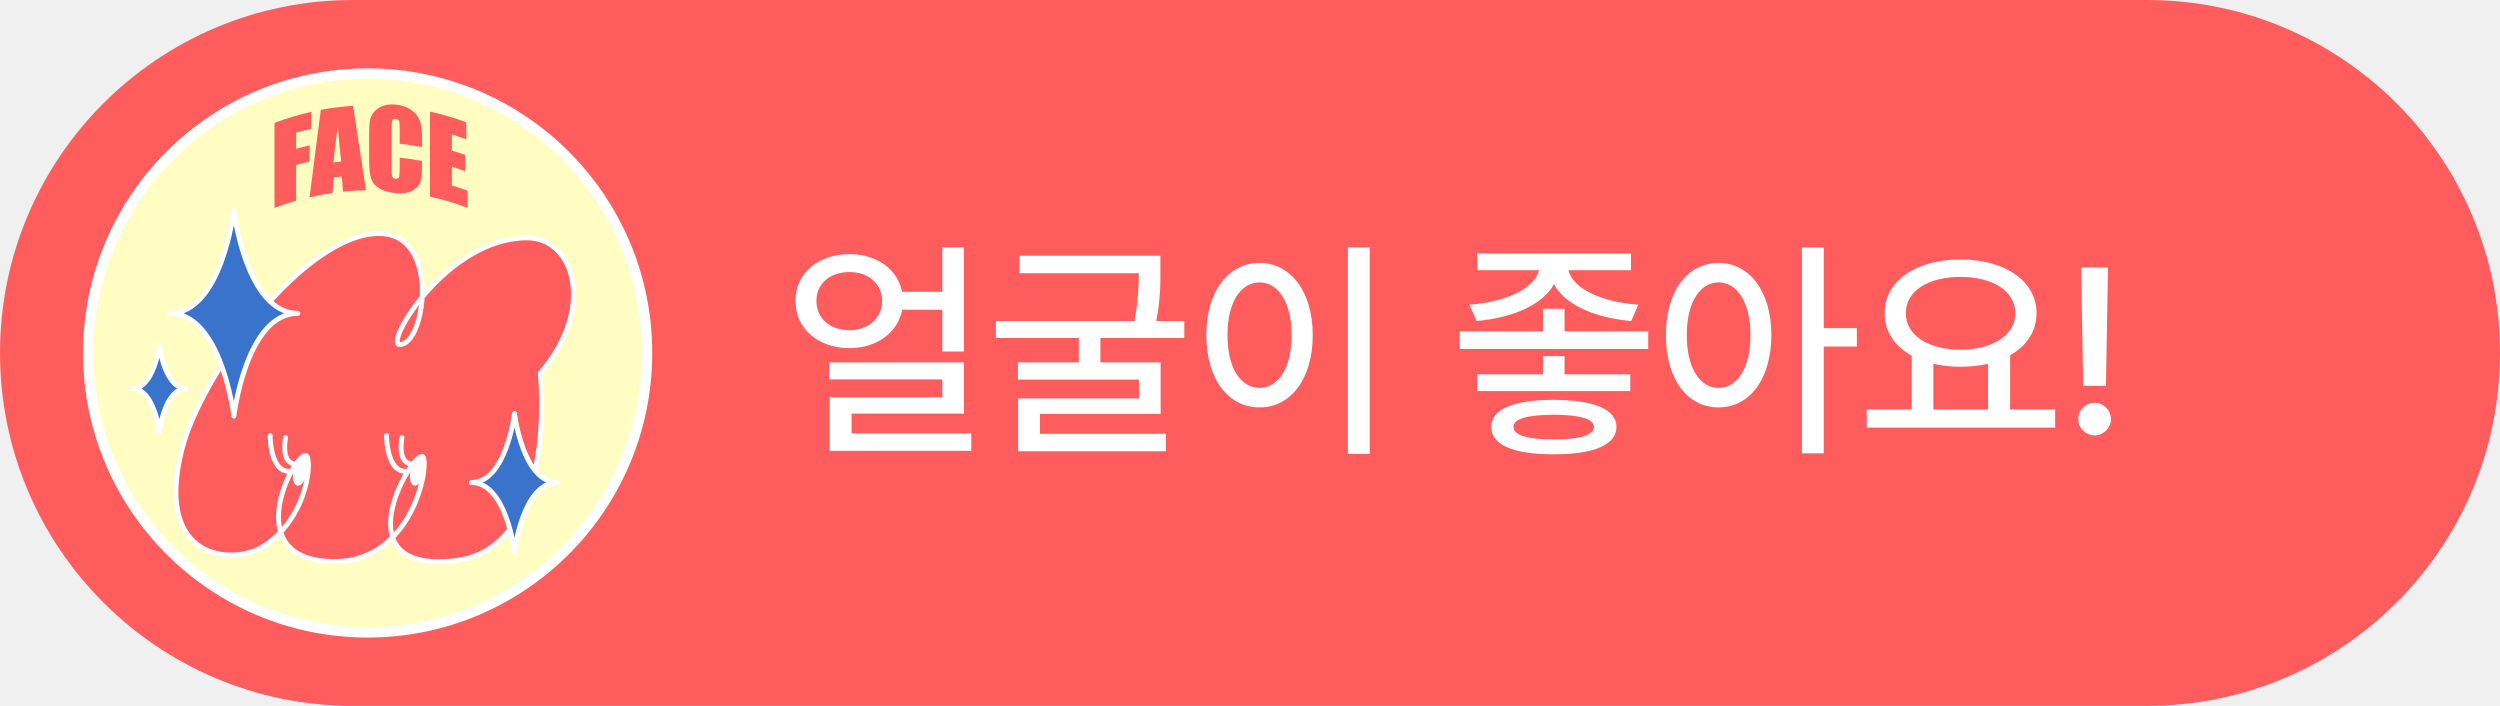
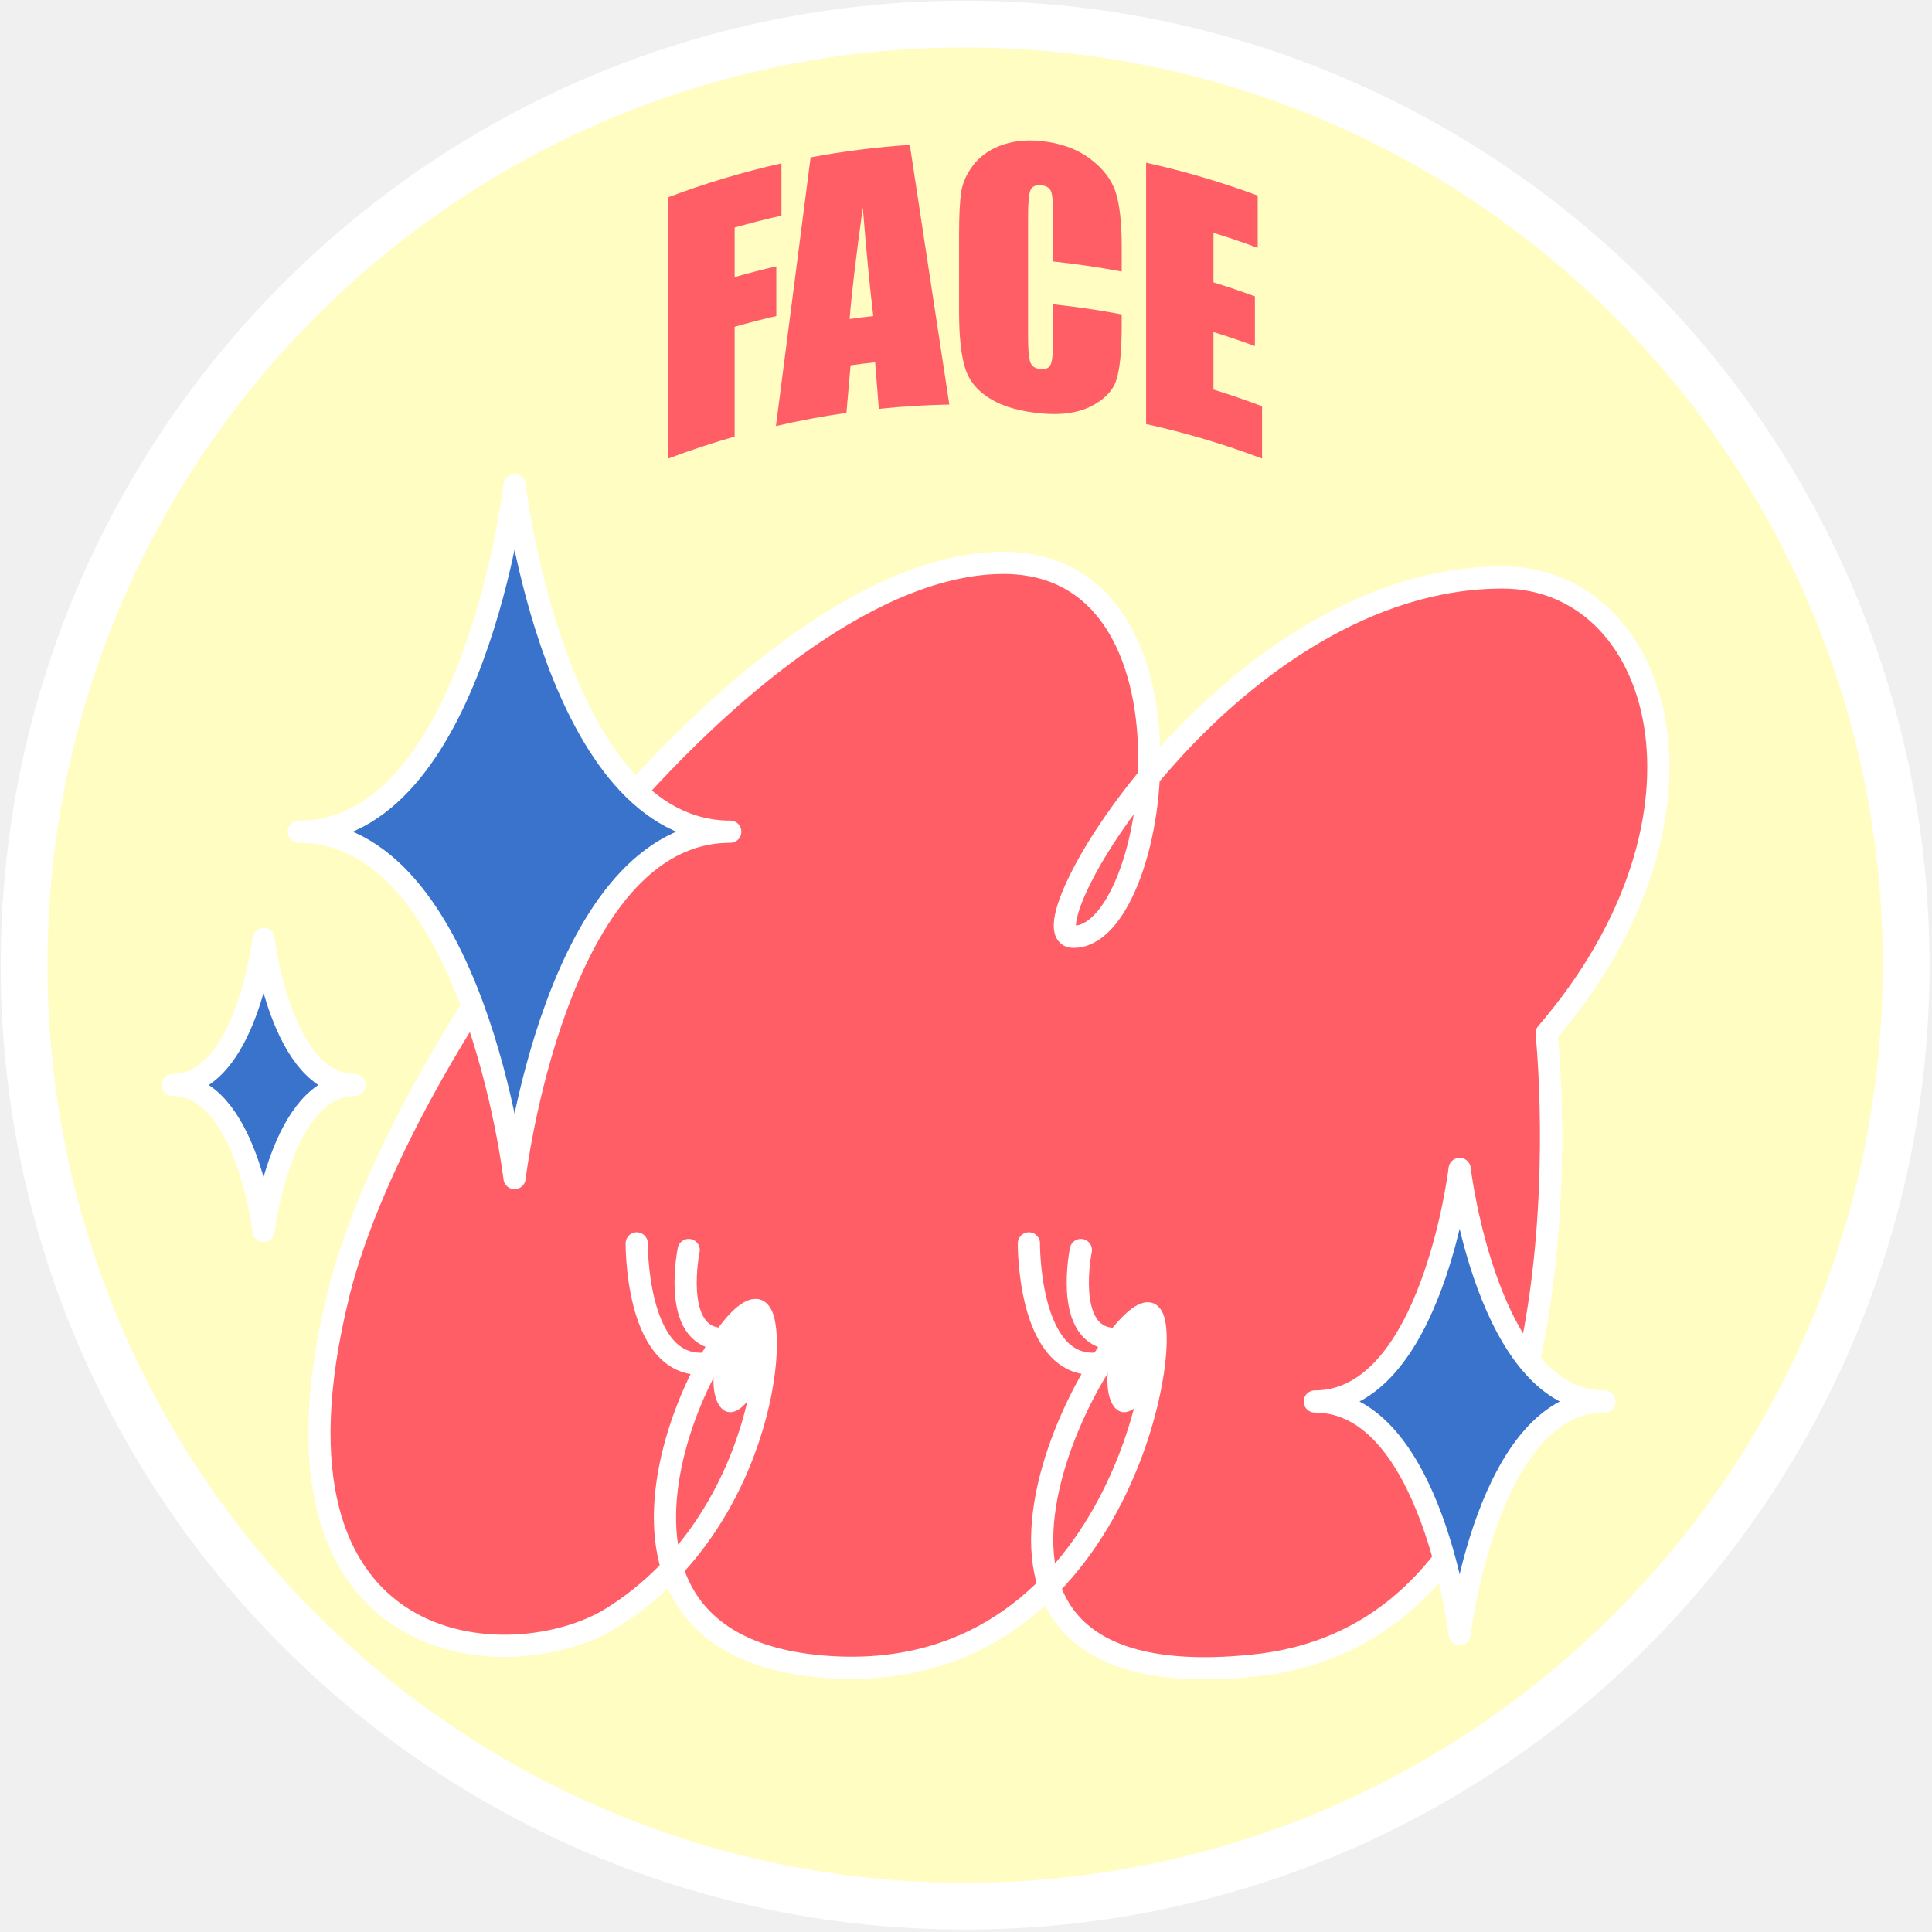
- <svg xmlns="http://www.w3.org/2000/svg" width="170" height="48" viewBox="0 0 170 48" fill="none">
-   <rect width="170" height="48" rx="24" fill="#FF5D5D" />
-   <path d="M25 43C35.493 43 44 34.493 44 24C44 13.507 35.493 5 25 5C14.507 5 6 13.507 6 24C6 34.493 14.507 43 25 43Z" fill="#FFFDC2" stroke="white" stroke-width="0.704" stroke-miterlimit="10" />
-   <path d="M12.349 30.638C10.482 38.173 15.883 38.425 17.882 37.17C21.036 35.19 21.274 30.962 20.771 30.962C19.94 30.962 16.345 37.834 22.315 38.176C28.287 38.518 29.305 31.03 28.69 31.03C27.853 31.03 23.272 38.952 30.858 38.138C38.028 37.37 36.74 25.376 36.74 25.376C40.525 20.977 39.081 16.173 35.847 16.173C30.381 16.173 26.126 23.388 27.172 23.427C28.917 23.492 30.011 15.878 25.773 15.878C20.708 15.878 13.643 25.415 12.348 30.637L12.349 30.638Z" fill="#FF5D5D" stroke="white" stroke-width="0.334" stroke-linecap="round" stroke-linejoin="round" />
-   <path d="M15.902 28.299C15.902 28.299 16.735 21.306 20.257 21.306C16.735 21.306 15.902 14.312 15.902 14.312C15.902 14.312 15.07 21.306 11.547 21.306C15.07 21.306 15.902 28.299 15.902 28.299Z" fill="#3973CB" stroke="white" stroke-width="0.334" stroke-linecap="round" stroke-linejoin="round" />
-   <path d="M10.835 29.369C10.835 29.369 11.185 26.42 12.671 26.42C11.185 26.42 10.835 23.471 10.835 23.471C10.835 23.471 10.484 26.42 8.999 26.42C10.484 26.42 10.835 29.369 10.835 29.369Z" fill="#3973CB" stroke="white" stroke-width="0.334" stroke-linecap="round" stroke-linejoin="round" />
-   <path d="M34.985 37.506C34.985 37.506 35.543 32.81 37.909 32.81C35.543 32.81 34.985 28.115 34.985 28.115C34.985 28.115 34.426 32.81 32.06 32.81C34.426 32.81 34.985 37.506 34.985 37.506Z" fill="#3973CB" stroke="white" stroke-width="0.334" stroke-linecap="round" stroke-linejoin="round" />
-   <path d="M18.369 29.618C18.369 29.618 18.346 32.049 19.657 32.049" stroke="white" stroke-width="0.334" stroke-miterlimit="10" stroke-linecap="round" />
-   <path d="M19.419 29.752C19.419 29.752 19.087 31.361 19.956 31.532" stroke="white" stroke-width="0.334" stroke-miterlimit="10" stroke-linecap="round" />
-   <path d="M26.287 29.618C26.287 29.618 26.264 32.049 27.575 32.049" stroke="white" stroke-width="0.334" stroke-miterlimit="10" stroke-linecap="round" />
-   <path d="M27.337 29.752C27.337 29.752 27.005 31.361 27.874 31.532" stroke="white" stroke-width="0.334" stroke-miterlimit="10" stroke-linecap="round" />
-   <path d="M20.895 32.159C21.022 31.622 20.919 31.138 20.664 31.078C20.41 31.018 20.1 31.403 19.973 31.94C19.846 32.476 19.949 32.96 20.204 33.02C20.458 33.081 20.768 32.695 20.895 32.159Z" fill="white" />
-   <path d="M28.849 32.159C28.977 31.622 28.873 31.138 28.618 31.078C28.364 31.018 28.054 31.403 27.927 31.94C27.8 32.476 27.903 32.96 28.158 33.02C28.413 33.081 28.722 32.695 28.849 32.159Z" fill="white" />
-   <path d="M18.667 8.353C19.487 8.043 20.325 7.793 21.171 7.603V8.76C20.823 8.838 20.478 8.926 20.136 9.023V10.119C20.442 10.032 20.749 9.954 21.058 9.882C21.058 10.249 21.058 10.616 21.058 10.981C20.749 11.052 20.442 11.131 20.136 11.219V13.648C19.641 13.789 19.151 13.951 18.667 14.134V8.352V8.353Z" fill="#FF5D5D" />
-   <path d="M24.01 7.193C24.301 9.101 24.593 11.017 24.884 12.939C24.363 12.949 23.843 12.981 23.325 13.034C23.298 12.691 23.27 12.347 23.243 12.004C23.061 12.024 22.88 12.046 22.699 12.071C22.669 12.422 22.638 12.772 22.608 13.123C22.085 13.198 21.564 13.295 21.049 13.415C21.303 11.429 21.559 9.448 21.815 7.471C22.542 7.335 23.276 7.243 24.011 7.195L24.01 7.193ZM23.202 10.982C23.125 10.336 23.047 9.535 22.97 8.581C22.815 9.707 22.718 10.53 22.679 11.047C22.853 11.023 23.027 11.001 23.202 10.982Z" fill="#FF5D5D" />
-   <path d="M28.697 9.997C28.195 9.902 27.689 9.828 27.18 9.774V8.77C27.18 8.477 27.165 8.293 27.132 8.217C27.099 8.142 27.027 8.098 26.916 8.088C26.79 8.077 26.711 8.115 26.677 8.2C26.643 8.286 26.626 8.475 26.626 8.768V11.454C26.626 11.735 26.643 11.92 26.677 12.008C26.711 12.097 26.787 12.144 26.905 12.155C27.018 12.165 27.093 12.131 27.128 12.048C27.163 11.966 27.18 11.766 27.18 11.448V10.722C27.688 10.775 28.194 10.85 28.697 10.945V11.17C28.697 11.769 28.654 12.186 28.57 12.42C28.485 12.655 28.297 12.839 28.006 12.984C27.714 13.128 27.354 13.176 26.924 13.135C26.478 13.095 26.109 12.998 25.819 12.828C25.529 12.66 25.336 12.439 25.241 12.156C25.147 11.874 25.099 11.45 25.099 10.884V9.194C25.099 8.777 25.114 8.465 25.143 8.256C25.172 8.048 25.259 7.847 25.403 7.655C25.547 7.464 25.747 7.315 26.002 7.215C26.256 7.115 26.55 7.077 26.881 7.107C27.329 7.147 27.699 7.281 27.989 7.496C28.279 7.71 28.469 7.959 28.561 8.231C28.651 8.503 28.697 8.91 28.697 9.449V9.998V9.997Z" fill="#FF5D5D" />
-   <path d="M29.238 7.589C30.072 7.773 30.898 8.016 31.707 8.316V9.473C31.383 9.352 31.057 9.241 30.728 9.14V10.236C31.035 10.331 31.341 10.435 31.645 10.546V11.645C31.341 11.534 31.035 11.431 30.728 11.336V12.607C31.089 12.719 31.449 12.843 31.803 12.977V14.134C30.963 13.817 30.106 13.562 29.238 13.37V7.589Z" fill="#FF5D5D" />
-   <path d="M65.547 16.828H64.078V19.844H61.344C61.039 18.305 59.617 17.281 57.766 17.281C55.648 17.281 54.086 18.586 54.094 20.453C54.086 22.352 55.648 23.672 57.766 23.672C59.617 23.672 61.047 22.625 61.352 21.062H64.078V23.906H65.547V16.828ZM55.516 20.453C55.508 19.297 56.453 18.492 57.766 18.5C59.039 18.492 59.984 19.297 59.984 20.453C59.984 21.656 59.039 22.453 57.766 22.453C56.453 22.453 55.508 21.656 55.516 20.453ZM56.391 25.797H64.078V27.016H56.422V30.656H66.047V29.469H57.906V28.125H65.547V24.641H56.391V25.797ZM78.906 17.391H69.328V18.578H77.438C77.438 19.445 77.406 20.461 77.141 21.828H67.719V22.984H73.359V24.641H69.219V25.812H77.453V27.094H69.234V30.688H79.281V29.5H70.719V28.141H78.922V24.641H74.828V22.984H80.531V21.828H78.625C78.914 20.375 78.914 19.203 78.906 18.297V17.391ZM93.141 16.828H91.656V30.859H93.141V16.828ZM82.031 22.781C82.031 25.805 83.539 27.711 85.656 27.703C87.734 27.711 89.266 25.805 89.266 22.781C89.266 19.789 87.734 17.883 85.656 17.875C83.539 17.883 82.031 19.789 82.031 22.781ZM83.469 22.781C83.461 20.586 84.352 19.211 85.656 19.203C86.938 19.211 87.828 20.586 87.828 22.781C87.828 25.008 86.938 26.375 85.656 26.375C84.352 26.375 83.461 25.008 83.469 22.781ZM106.391 21H104.922V22.531H99.266V23.734H112.078V22.531H106.391V21ZM99.922 20.719L100.406 21.828C102.875 21.617 104.922 20.711 105.672 19.32C106.406 20.719 108.453 21.617 110.922 21.828L111.406 20.719C108.875 20.547 106.906 19.586 106.664 18.375H110.906V17.234H100.453V18.375H104.648C104.406 19.578 102.414 20.547 99.922 20.719ZM100.453 26.594H110.859V25.453H106.391V24.219H104.922V25.453H100.453V26.594ZM101.406 29.031C101.398 30.258 102.922 30.898 105.641 30.891C108.359 30.898 109.914 30.258 109.922 29.031C109.914 27.82 108.359 27.195 105.641 27.188C102.922 27.195 101.398 27.82 101.406 29.031ZM102.922 29.031C102.906 28.469 103.891 28.211 105.641 28.203C107.422 28.211 108.383 28.469 108.391 29.031C108.383 29.594 107.422 29.891 105.641 29.875C103.891 29.891 102.906 29.594 102.922 29.031ZM116.859 17.875C114.766 17.883 113.273 19.789 113.281 22.781C113.273 25.805 114.766 27.711 116.859 27.703C118.953 27.711 120.445 25.805 120.453 22.781C120.445 19.789 118.953 17.883 116.859 17.875ZM114.703 22.781C114.695 20.586 115.586 19.211 116.859 19.203C118.156 19.211 119.031 20.586 119.031 22.781C119.031 25.008 118.156 26.375 116.859 26.375C115.586 26.375 114.695 25.008 114.703 22.781ZM122.531 30.828H124.016V23.562H126.266V22.312H124.016V16.828H122.531V30.828ZM139.75 27.844H136.688V24.156C137.812 23.523 138.484 22.531 138.484 21.297C138.484 19.094 136.32 17.648 133.312 17.641C130.312 17.648 128.148 19.094 128.156 21.297C128.148 22.555 128.852 23.555 130 24.188V27.844H126.938V29.078H139.75V27.844ZM129.594 21.297C129.594 19.789 131.117 18.828 133.312 18.828C135.492 18.828 137.039 19.789 137.047 21.297C137.039 22.797 135.492 23.773 133.312 23.781C131.117 23.773 129.594 22.797 129.594 21.297ZM131.469 27.844V24.734C132.031 24.867 132.656 24.938 133.312 24.938C133.984 24.938 134.617 24.867 135.188 24.734V27.844H131.469ZM143.344 18.188H141.516L141.656 26.234H143.203L143.344 18.188ZM141.328 28.5C141.32 29.109 141.828 29.602 142.438 29.609C143.039 29.602 143.539 29.109 143.547 28.5C143.539 27.891 143.039 27.391 142.438 27.391C141.828 27.391 141.32 27.891 141.328 28.5Z" fill="white" />
+ <svg xmlns="http://www.w3.org/2000/svg" width="641" height="641" viewBox="0 0 641 641" fill="none">
+   <path d="M320.213 632.425C492.643 632.425 632.425 492.643 632.425 320.213C632.425 147.782 492.643 8 320.213 8C147.782 8 8 147.782 8 320.213C8 492.643 147.782 632.425 320.213 632.425Z" fill="#FFFDC2" stroke="white" stroke-width="15.518" stroke-miterlimit="10" />
+   <path d="M112.333 429.297C81.651 553.103 170.405 557.254 203.245 536.628C255.082 504.081 258.995 434.618 250.73 434.618C237.072 434.618 177.993 547.544 276.091 553.158C374.226 558.771 390.956 435.733 380.845 435.733C367.095 435.733 291.816 565.902 416.482 552.536C534.291 539.92 513.135 342.828 513.135 342.828C575.322 270.53 551.588 191.594 498.453 191.594C408.638 191.594 338.717 310.153 355.904 310.793C384.575 311.872 402.549 186.749 332.92 186.749C249.688 186.749 133.598 343.468 112.314 429.278L112.333 429.297Z" fill="#FF5E67" stroke="white" stroke-width="7.362" stroke-linecap="round" stroke-linejoin="round" />
+   <path d="M170.716 390.863C170.716 390.863 184.393 275.943 242.283 275.943C184.393 275.943 170.716 161.023 170.716 161.023C170.716 161.023 157.039 275.943 99.149 275.943C157.039 275.943 170.716 390.863 170.716 390.863Z" fill="#3973CB" stroke="white" stroke-width="7.362" stroke-linecap="round" stroke-linejoin="round" />
+   <path d="M87.449 408.437C87.449 408.437 93.208 359.982 117.619 359.982C93.208 359.982 87.449 311.527 87.449 311.527C87.449 311.527 81.689 359.982 57.279 359.982C81.689 359.982 87.449 408.437 87.449 408.437Z" fill="#3973CB" stroke="white" stroke-width="7.362" stroke-linecap="round" stroke-linejoin="round" />
+   <path d="M484.282 542.152C484.282 542.152 493.461 464.99 532.334 464.99C493.461 464.99 484.282 387.828 484.282 387.828C484.282 387.828 475.103 464.99 436.229 464.99C475.103 464.99 484.282 542.152 484.282 542.152Z" fill="#3973CB" stroke="white" stroke-width="7.362" stroke-linecap="round" stroke-linejoin="round" />
+   <path d="M211.253 412.53C211.253 412.53 210.869 452.483 232.408 452.483" stroke="white" stroke-width="7.362" stroke-miterlimit="10" stroke-linecap="round" />
+   <path d="M228.497 414.731C228.497 414.731 223.048 441.171 237.329 443.987" stroke="white" stroke-width="7.362" stroke-miterlimit="10" stroke-linecap="round" />
+   <path d="M341.368 412.53C341.368 412.53 340.984 452.483 362.524 452.483" stroke="white" stroke-width="7.362" stroke-miterlimit="10" stroke-linecap="round" />
+   <path d="M358.61 414.731C358.61 414.731 353.161 441.171 367.441 443.987" stroke="white" stroke-width="7.362" stroke-miterlimit="10" stroke-linecap="round" />
+   <path d="M252.76 454.276C254.85 445.462 253.151 437.513 248.965 436.52C244.779 435.527 239.692 441.868 237.602 450.682C235.512 459.496 237.211 467.445 241.397 468.438C245.582 469.43 250.67 463.09 252.76 454.276Z" fill="white" />
+   <path d="M383.467 454.276C385.557 445.462 383.858 437.513 379.672 436.52C375.486 435.527 370.398 441.868 368.308 450.682C366.218 459.496 367.917 467.445 372.103 468.438C376.289 469.43 381.377 463.09 383.467 454.276Z" fill="white" />
+   <path d="M221.712 65.439C234.018 60.794 246.579 57.046 259.269 54.193V71.546C254.058 72.716 248.883 74.032 243.745 75.495V91.933C248.335 90.617 252.942 89.446 257.568 88.368C257.568 93.871 257.568 99.375 257.568 104.861C252.942 105.921 248.335 107.11 243.745 108.426V144.849C236.321 146.97 228.971 149.402 221.712 152.145V65.42V65.439Z" fill="#FF5E67" />
+   <path d="M301.855 48.05C306.225 76.665 310.595 105.391 314.965 134.226C307.158 134.372 299.35 134.848 291.579 135.652C291.177 130.496 290.756 125.34 290.354 120.202C287.629 120.494 284.905 120.823 282.199 121.207C281.742 126.473 281.285 131.721 280.827 136.987C272.983 138.102 265.176 139.565 257.441 141.357C261.263 111.571 265.103 81.858 268.942 52.219C279.84 50.171 290.847 48.8 301.873 48.068L301.855 48.05ZM289.732 104.879C288.58 95.188 287.41 83.175 286.258 68.858C283.936 85.753 282.473 98.095 281.888 105.848C284.503 105.482 287.117 105.153 289.732 104.879Z" fill="#FF5E67" />
+   <path d="M372.16 90.102C364.627 88.676 357.038 87.561 349.414 86.756V71.689C349.414 67.301 349.176 64.54 348.682 63.406C348.188 62.273 347.11 61.614 345.446 61.468C343.562 61.304 342.374 61.87 341.862 63.15C341.35 64.43 341.094 67.264 341.094 71.671V111.952C341.094 116.158 341.35 118.937 341.862 120.254C342.374 121.589 343.508 122.302 345.281 122.466C346.982 122.612 348.097 122.1 348.627 120.857C349.158 119.632 349.414 116.633 349.414 111.861V100.963C357.02 101.768 364.608 102.883 372.16 104.309V107.692C372.16 116.67 371.52 122.923 370.258 126.434C368.978 129.963 366.162 132.724 361.792 134.9C357.422 137.057 352.01 137.771 345.574 137.167C338.882 136.564 333.341 135.101 328.989 132.559C324.638 130.036 321.749 126.727 320.322 122.484C318.915 118.242 318.201 111.898 318.201 103.395V78.052C318.201 71.799 318.421 67.118 318.86 63.991C319.299 60.865 320.597 57.848 322.754 54.977C324.912 52.106 327.911 49.876 331.732 48.376C335.554 46.877 339.96 46.31 344.915 46.749C351.644 47.352 357.185 49.364 361.536 52.582C365.888 55.8 368.741 59.53 370.112 63.608C371.465 67.685 372.16 73.792 372.16 81.874V90.12V90.102Z" fill="#FF5E67" />
+   <path d="M380.259 53.986C392.766 56.747 405.144 60.386 417.285 64.884V82.236C412.422 80.426 407.54 78.762 402.603 77.245V93.683C407.211 95.109 411.8 96.663 416.353 98.327V114.82C411.8 113.156 407.211 111.602 402.603 110.175V129.246C408.015 130.929 413.409 132.775 418.73 134.787V152.139C406.132 147.385 393.278 143.563 380.259 140.693V53.986Z" fill="#FF5E67" />
</svg>
